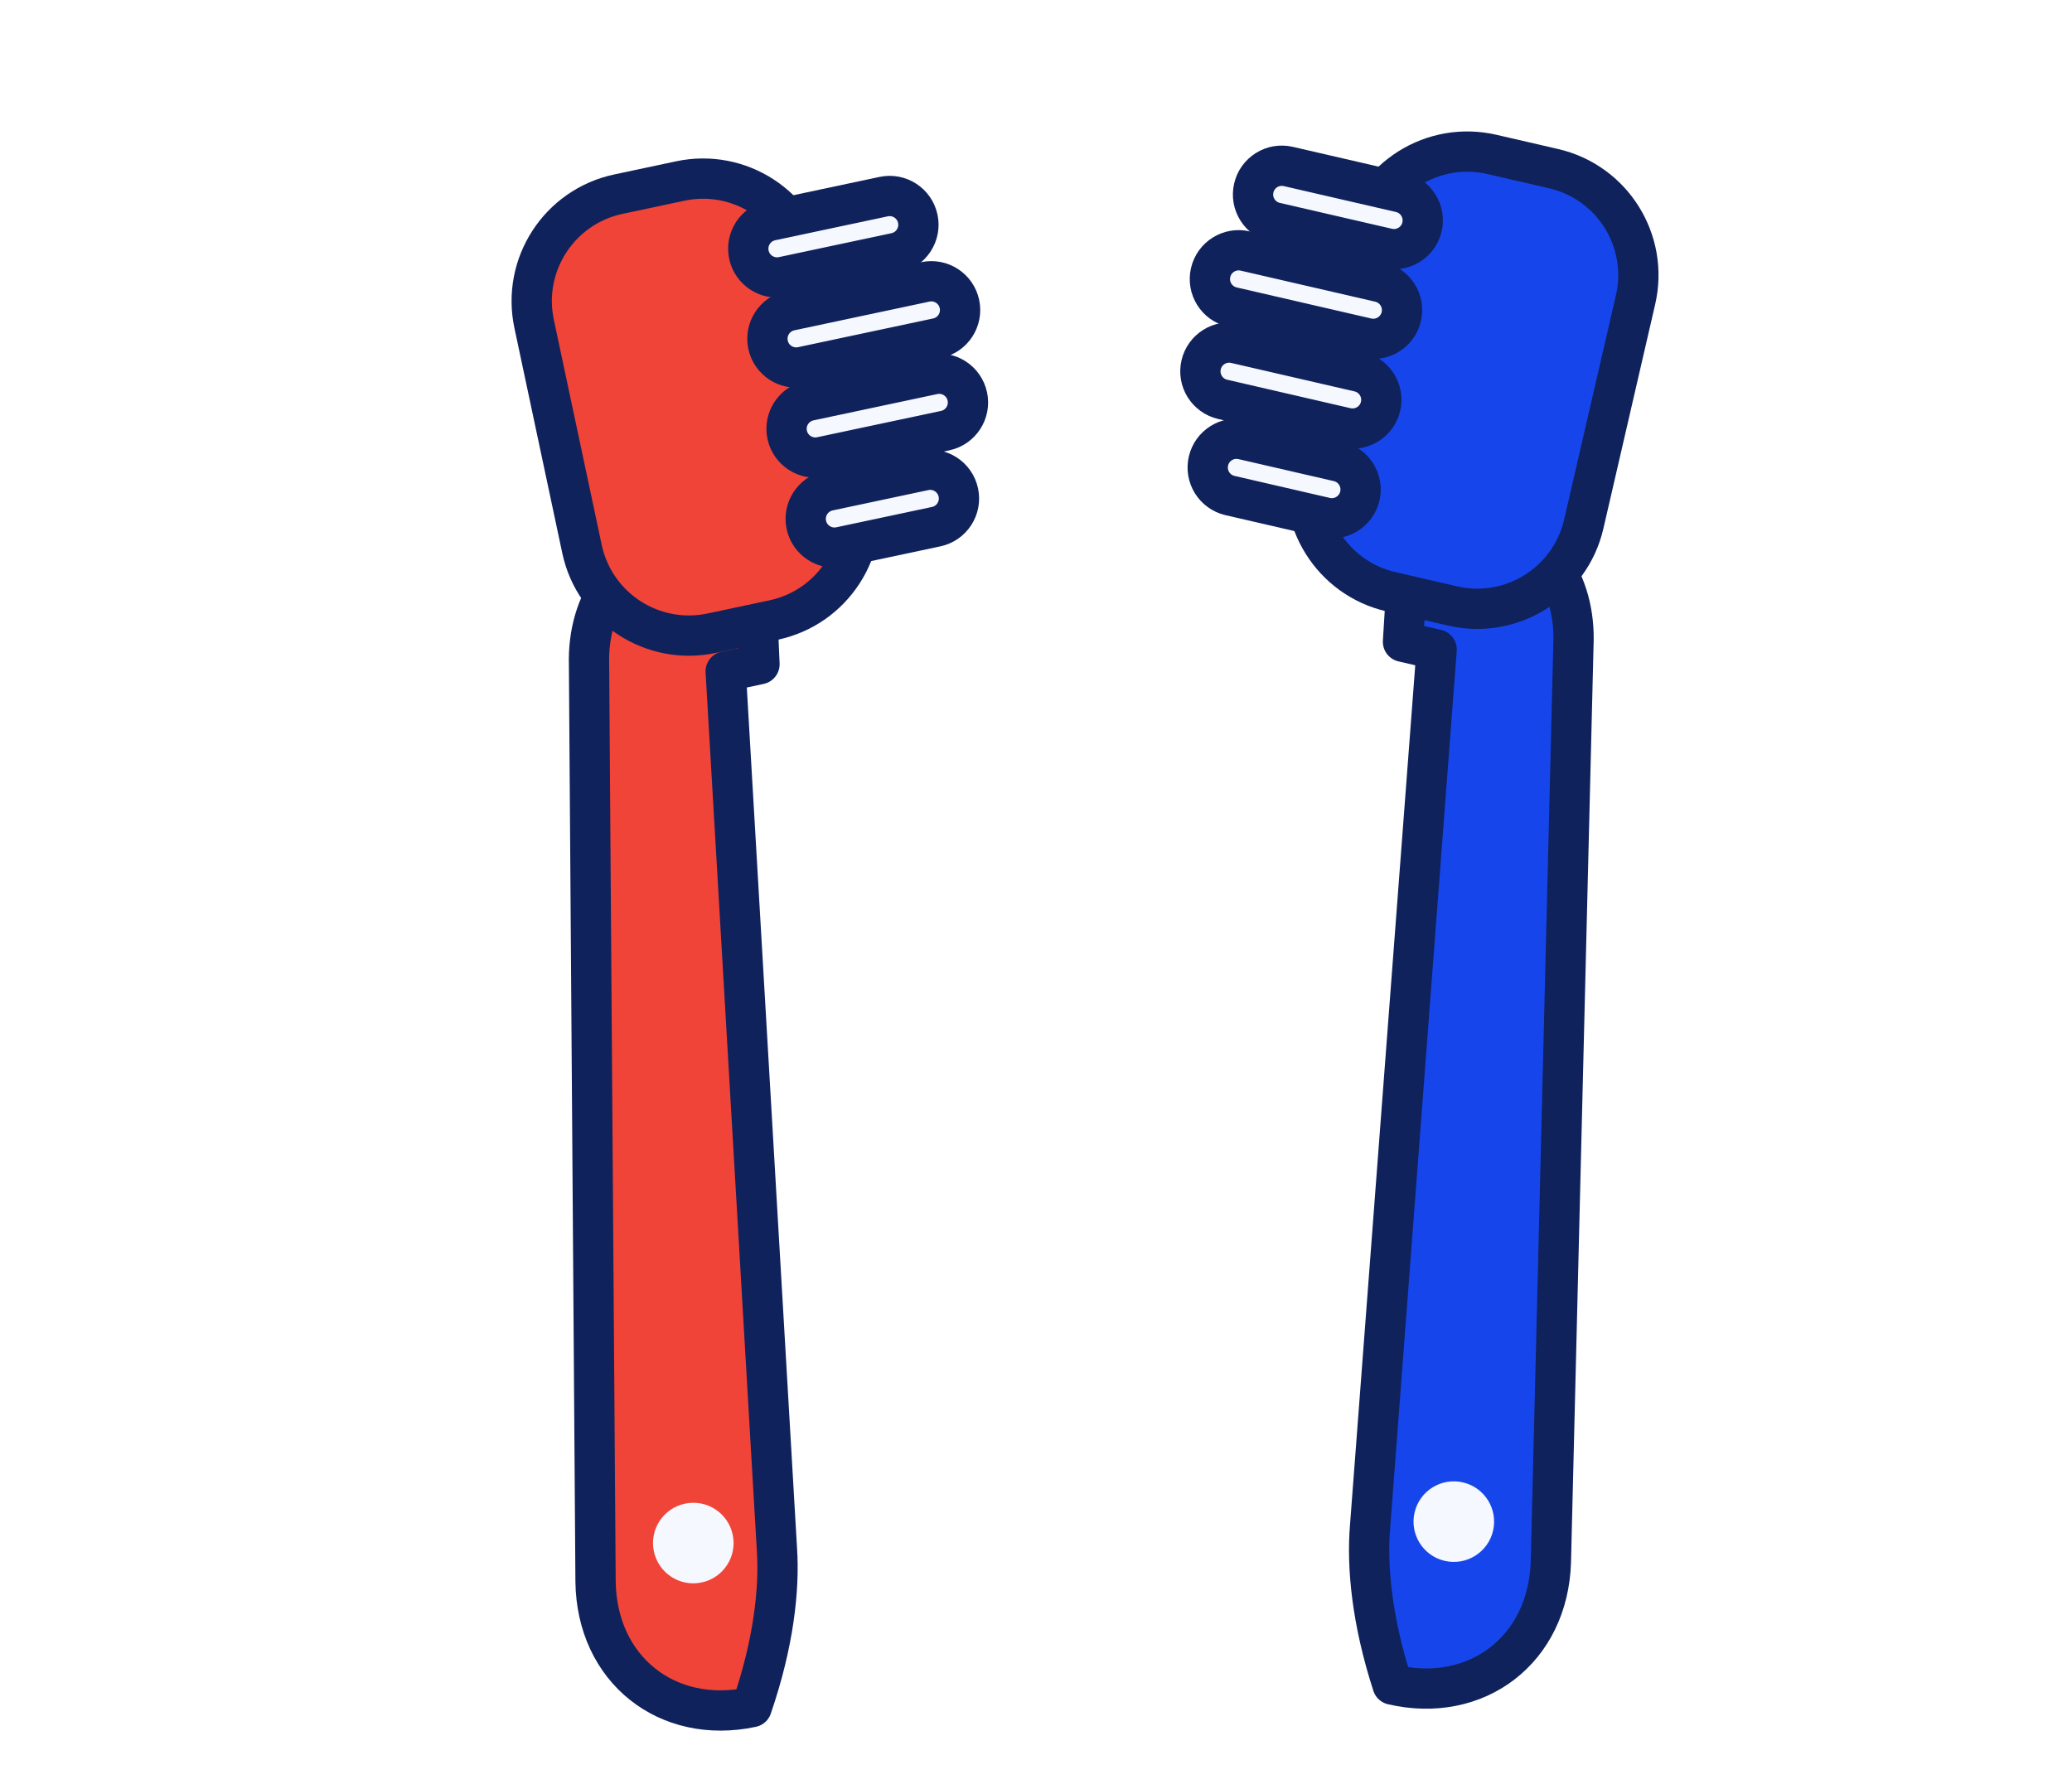
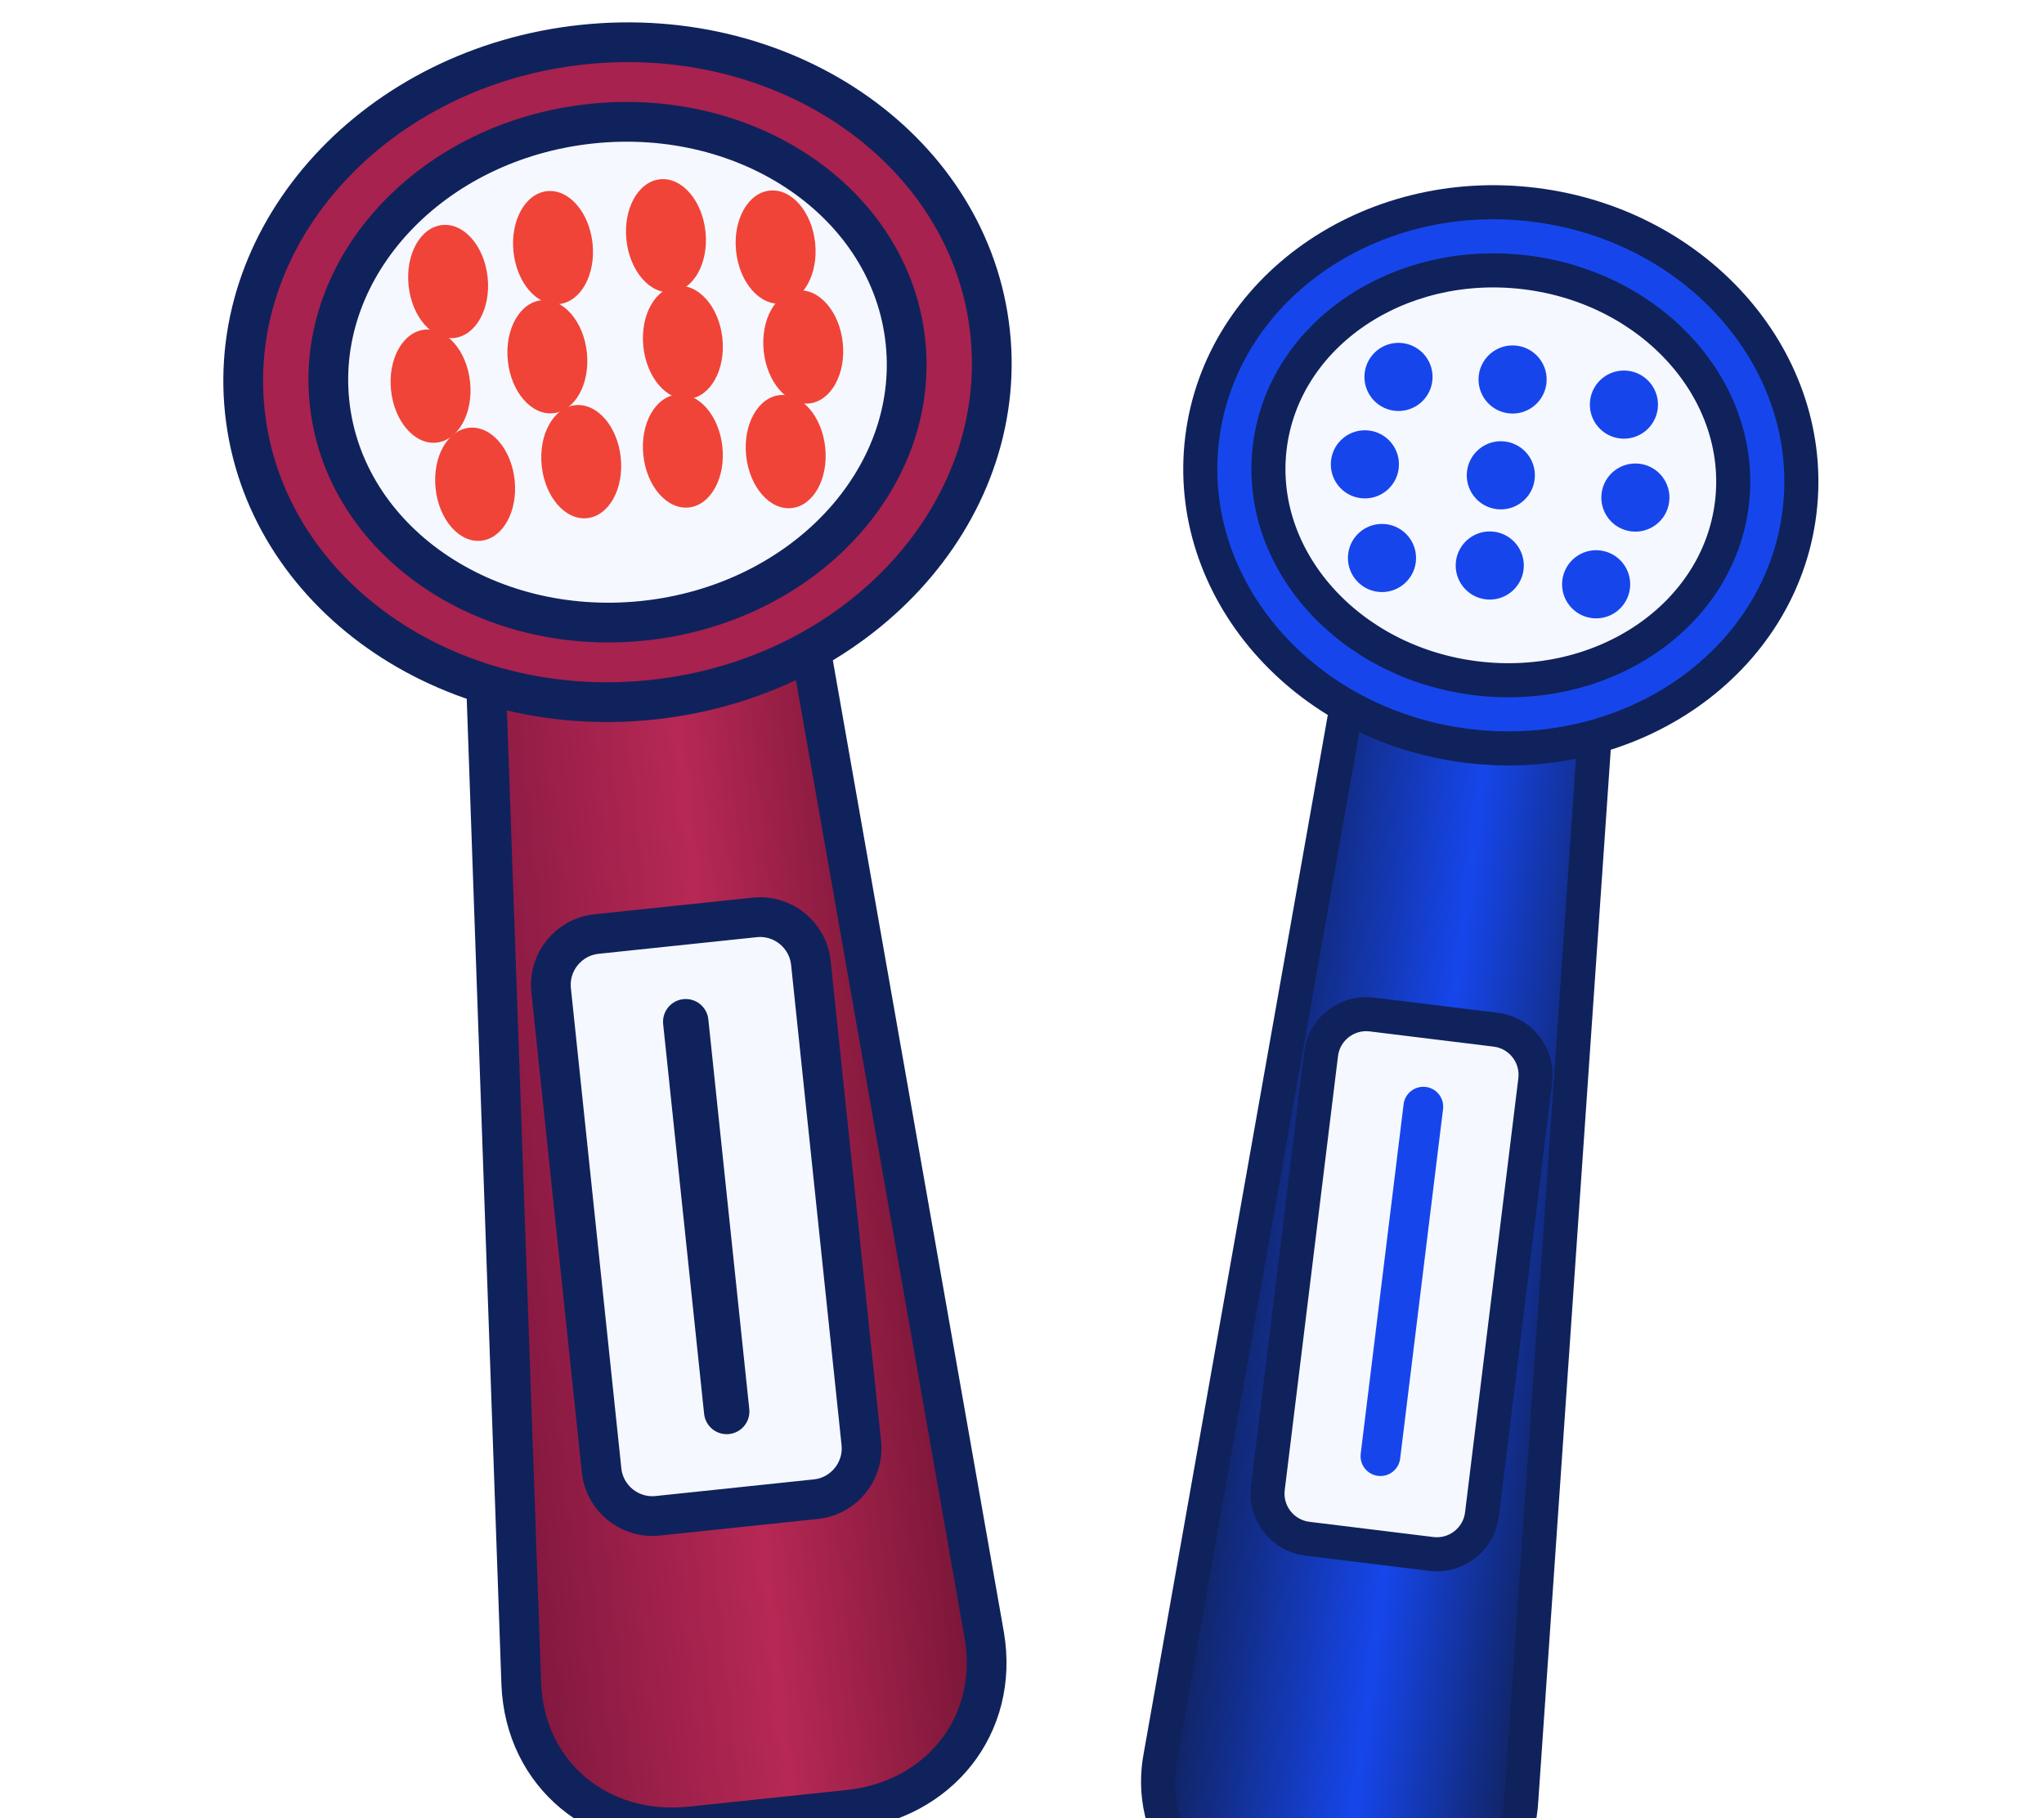
- <svg xmlns="http://www.w3.org/2000/svg" viewBox="0 0 360 310">
-   <g stroke="#10225b" stroke-width="7" stroke-linecap="round" stroke-linejoin="round">
-     <g transform="translate(25 10) rotate(-12 95 155)">
-       <path fill="#f04438" d="M78 286c-15 0-25-12-22-27L88 103c2-11 10-18 20-18h13l-4 24h-6L88 260c-1 7-4 16-10 26Z" />
-       <rect x="91" y="24" width="49" height="78" rx="19" fill="#f04438" />
-       <rect x="130" y="34" width="30" height="10" rx="5" fill="#f6f8ff" />
-       <rect x="130" y="50" width="34" height="10" rx="5" fill="#f6f8ff" />
-       <rect x="130" y="66" width="32" height="10" rx="5" fill="#f6f8ff" />
-       <rect x="130" y="82" width="27" height="10" rx="5" fill="#f6f8ff" />
-       <circle cx="74" cy="256" r="7" fill="#f6f8ff" stroke="none" />
+ <svg xmlns="http://www.w3.org/2000/svg" viewBox="0 0 360 320">
+   <defs>
+     <linearGradient id="red-handle" x1="0" y1="0" x2="1" y2="0">
+       <stop offset="0" stop-color="#7f173e" />
+       <stop offset=".55" stop-color="#b72855" />
+       <stop offset="1" stop-color="#761536" />
+     </linearGradient>
+     <linearGradient id="blue-handle" x1="0" y1="0" x2="1" y2="0">
+       <stop offset="0" stop-color="#10225b" />
+       <stop offset=".55" stop-color="#1646eb" />
+       <stop offset="1" stop-color="#10225b" />
+     </linearGradient>
+   </defs>
+   <g transform="translate(178 26) rotate(7 75 150)" stroke="#10225b" stroke-width="6" stroke-linejoin="round">
+     <path fill="url(#blue-handle)" d="M54 82h42l11 206c1 14-10 25-24 25H67c-14 0-25-11-24-25L54 82Z" />
+     <ellipse cx="75" cy="57" rx="53" ry="48" fill="#1646eb" />
+     <ellipse cx="75" cy="57" rx="41" ry="36" fill="#f6f8ff" />
+     <g fill="#1646eb" stroke="none">
+       <circle cx="55" cy="42" r="6" />
+       <circle cx="75" cy="40" r="6" />
+       <circle cx="95" cy="42" r="6" />
+       <circle cx="51" cy="58" r="6" />
+       <circle cx="75" cy="57" r="6" />
+       <circle cx="99" cy="58" r="6" />
+       <circle cx="56" cy="74" r="6" />
+       <circle cx="75" cy="73" r="6" />
+       <circle cx="94" cy="74" r="6" />
    </g>
-     <g transform="translate(168 6) rotate(13 90 155)">
-       <path fill="#1646eb" d="M104 287c15 0 25-12 22-27L94 104c-2-11-10-18-20-18H61l4 24h6l23 151c1 7 4 16 10 26Z" />
-       <rect x="42" y="24" width="49" height="78" rx="19" fill="#1646eb" />
-       <rect x="22" y="34" width="30" height="10" rx="5" fill="#f6f8ff" />
-       <rect x="18" y="50" width="34" height="10" rx="5" fill="#f6f8ff" />
-       <rect x="20" y="66" width="32" height="10" rx="5" fill="#f6f8ff" />
-       <rect x="25" y="82" width="27" height="10" rx="5" fill="#f6f8ff" />
-       <circle cx="108" cy="257" r="7" fill="#f6f8ff" stroke="none" />
+     <rect x="56" y="154" width="38" height="93" rx="8" fill="#f6f8ff" />
+     <path d="M75 169v62" stroke="#1646eb" stroke-width="7" stroke-linecap="round" />
+   </g>
+   <g transform="translate(24 3) rotate(-6 95 160)" stroke="#10225b" stroke-width="7" stroke-linejoin="round">
+     <path fill="url(#red-handle)" d="M68 89h54l14 201c1 16-11 28-27 28H81c-16 0-28-12-27-28L68 89Z" />
+     <ellipse cx="95" cy="62" rx="66" ry="58" fill="#a7224f" />
+     <ellipse cx="95" cy="62" rx="51" ry="44" fill="#f6f8ff" />
+     <g fill="#f04438" stroke="none">
+       <ellipse cx="67" cy="43" rx="7" ry="10" />
+       <ellipse cx="86" cy="39" rx="7" ry="10" />
+       <ellipse cx="106" cy="39" rx="7" ry="10" />
+       <ellipse cx="125" cy="43" rx="7" ry="10" />
+       <ellipse cx="62" cy="61" rx="7" ry="10" />
+       <ellipse cx="83" cy="58" rx="7" ry="10" />
+       <ellipse cx="107" cy="58" rx="7" ry="10" />
+       <ellipse cx="128" cy="61" rx="7" ry="10" />
+       <ellipse cx="68" cy="79" rx="7" ry="10" />
+       <ellipse cx="87" cy="77" rx="7" ry="10" />
+       <ellipse cx="105" cy="77" rx="7" ry="10" />
+       <ellipse cx="123" cy="79" rx="7" ry="10" />
    </g>
+     <rect x="72" y="160" width="46" height="103" rx="9" fill="#f6f8ff" />
+     <path d="M95 177v69" stroke="#10225b" stroke-width="8" stroke-linecap="round" />
  </g>
</svg>
